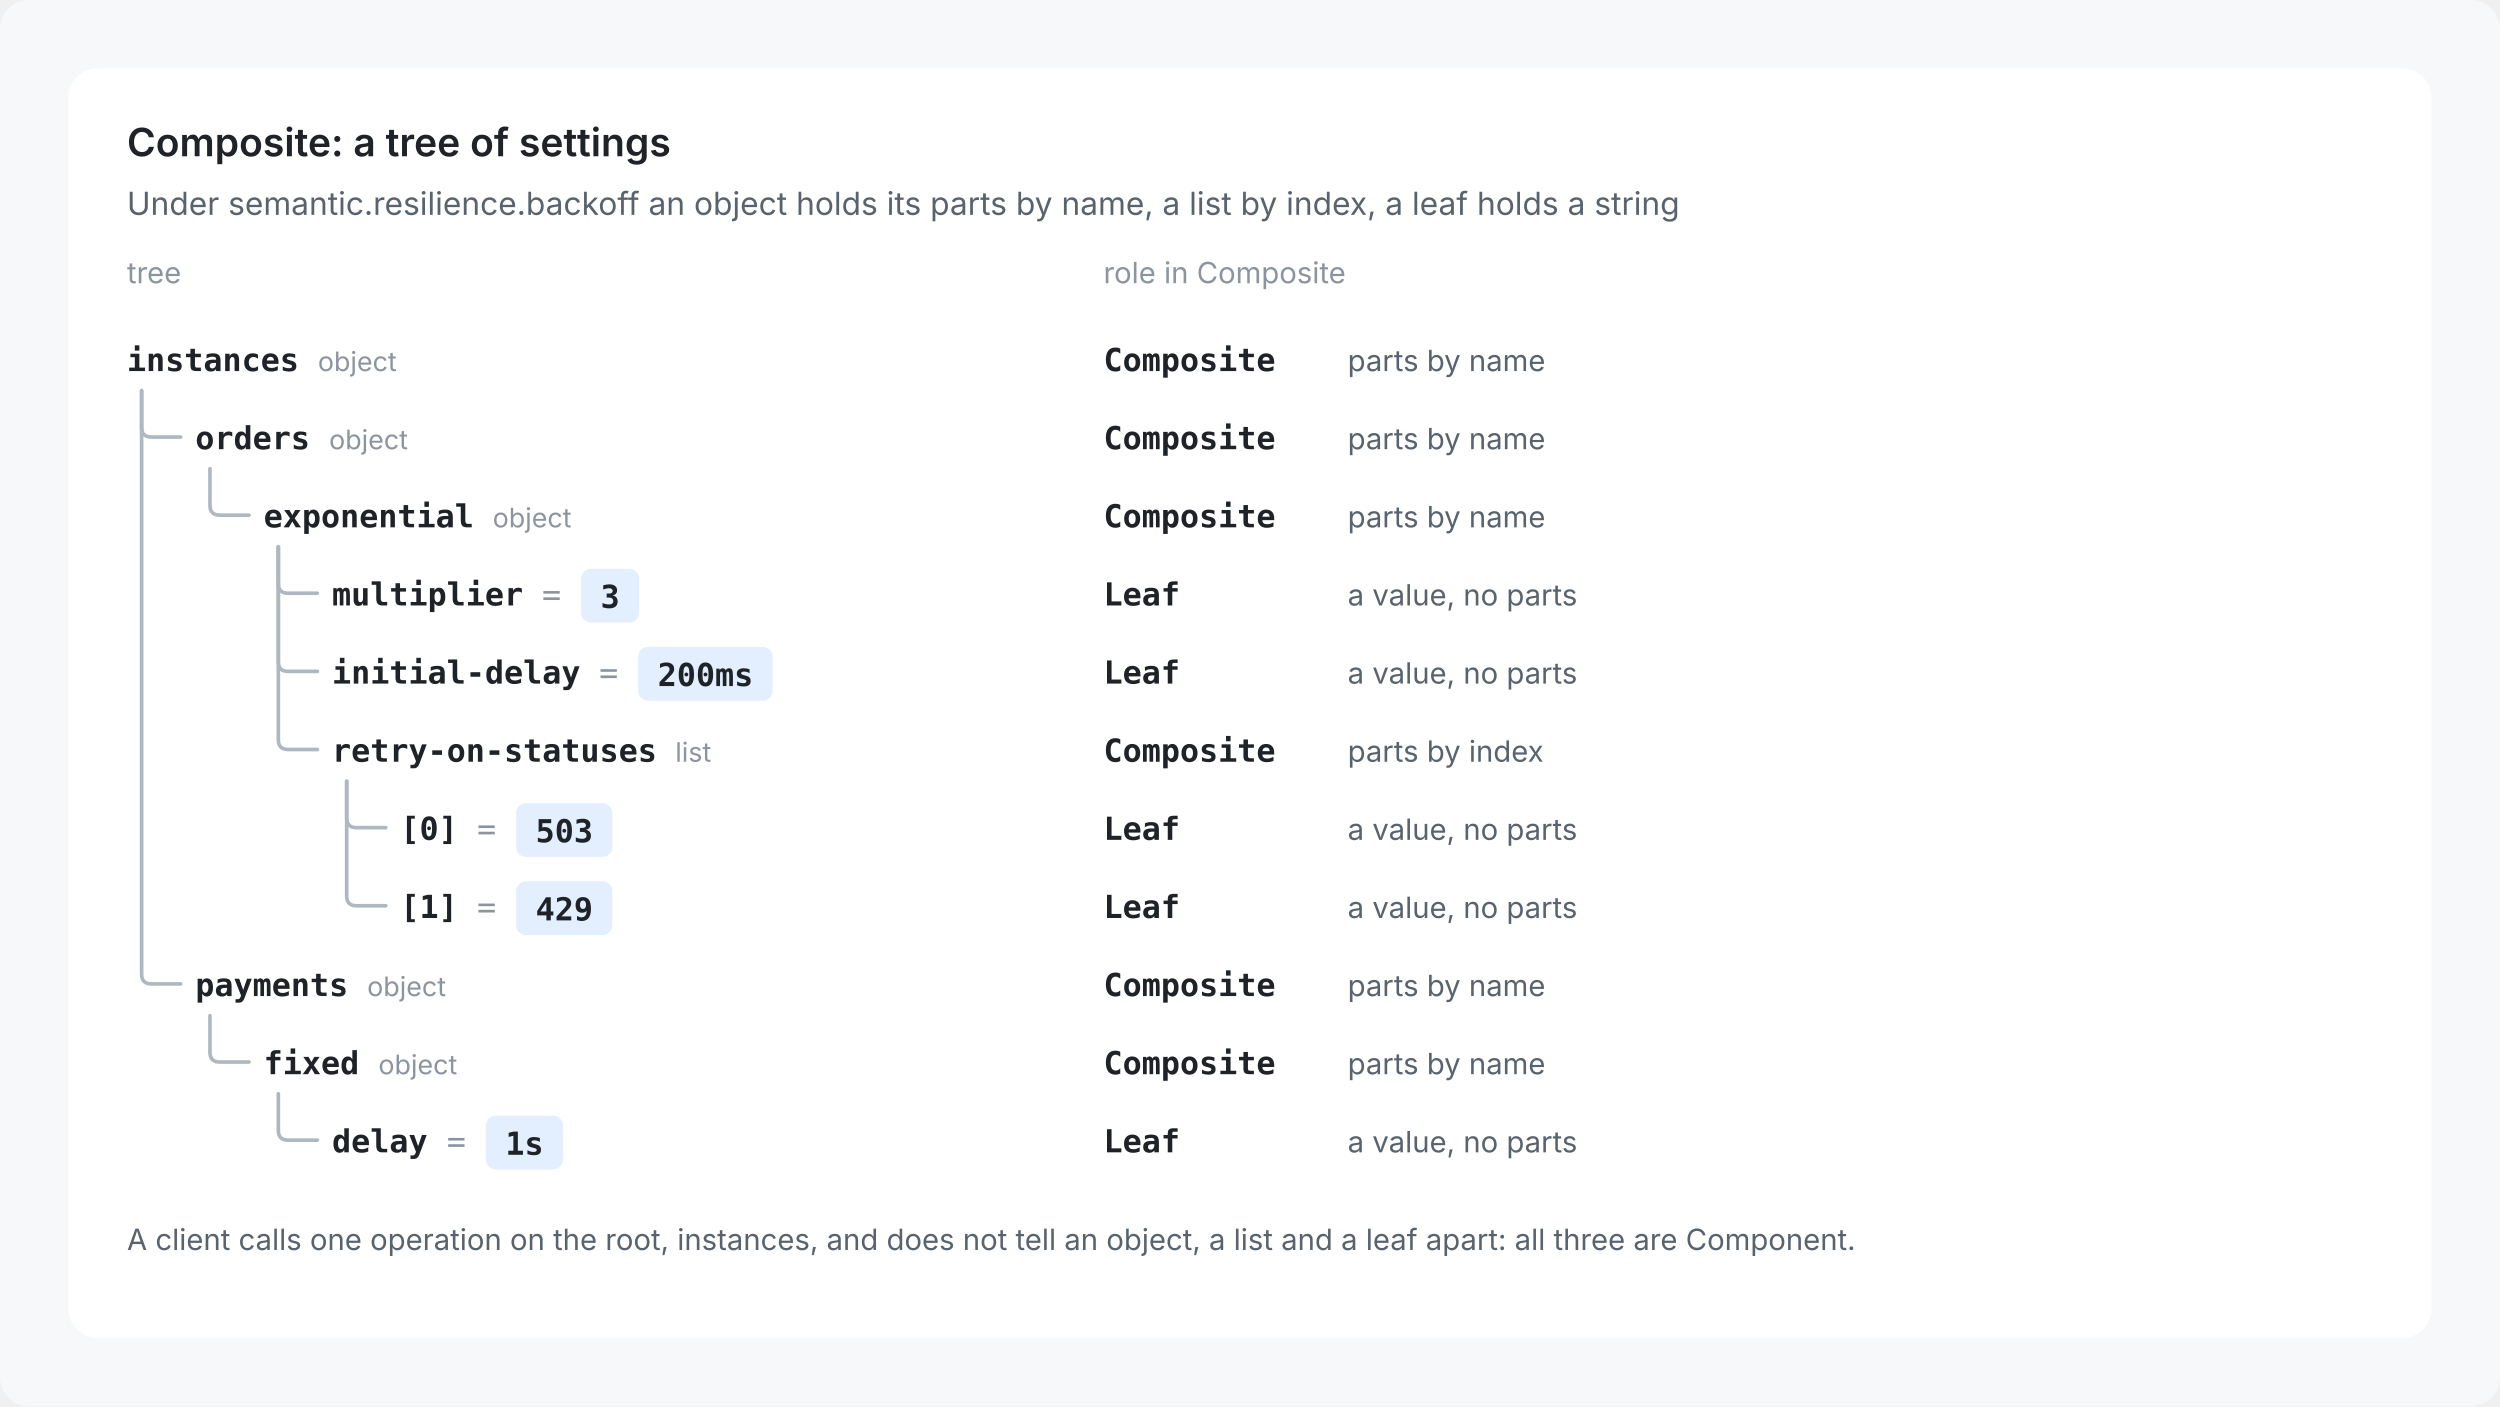
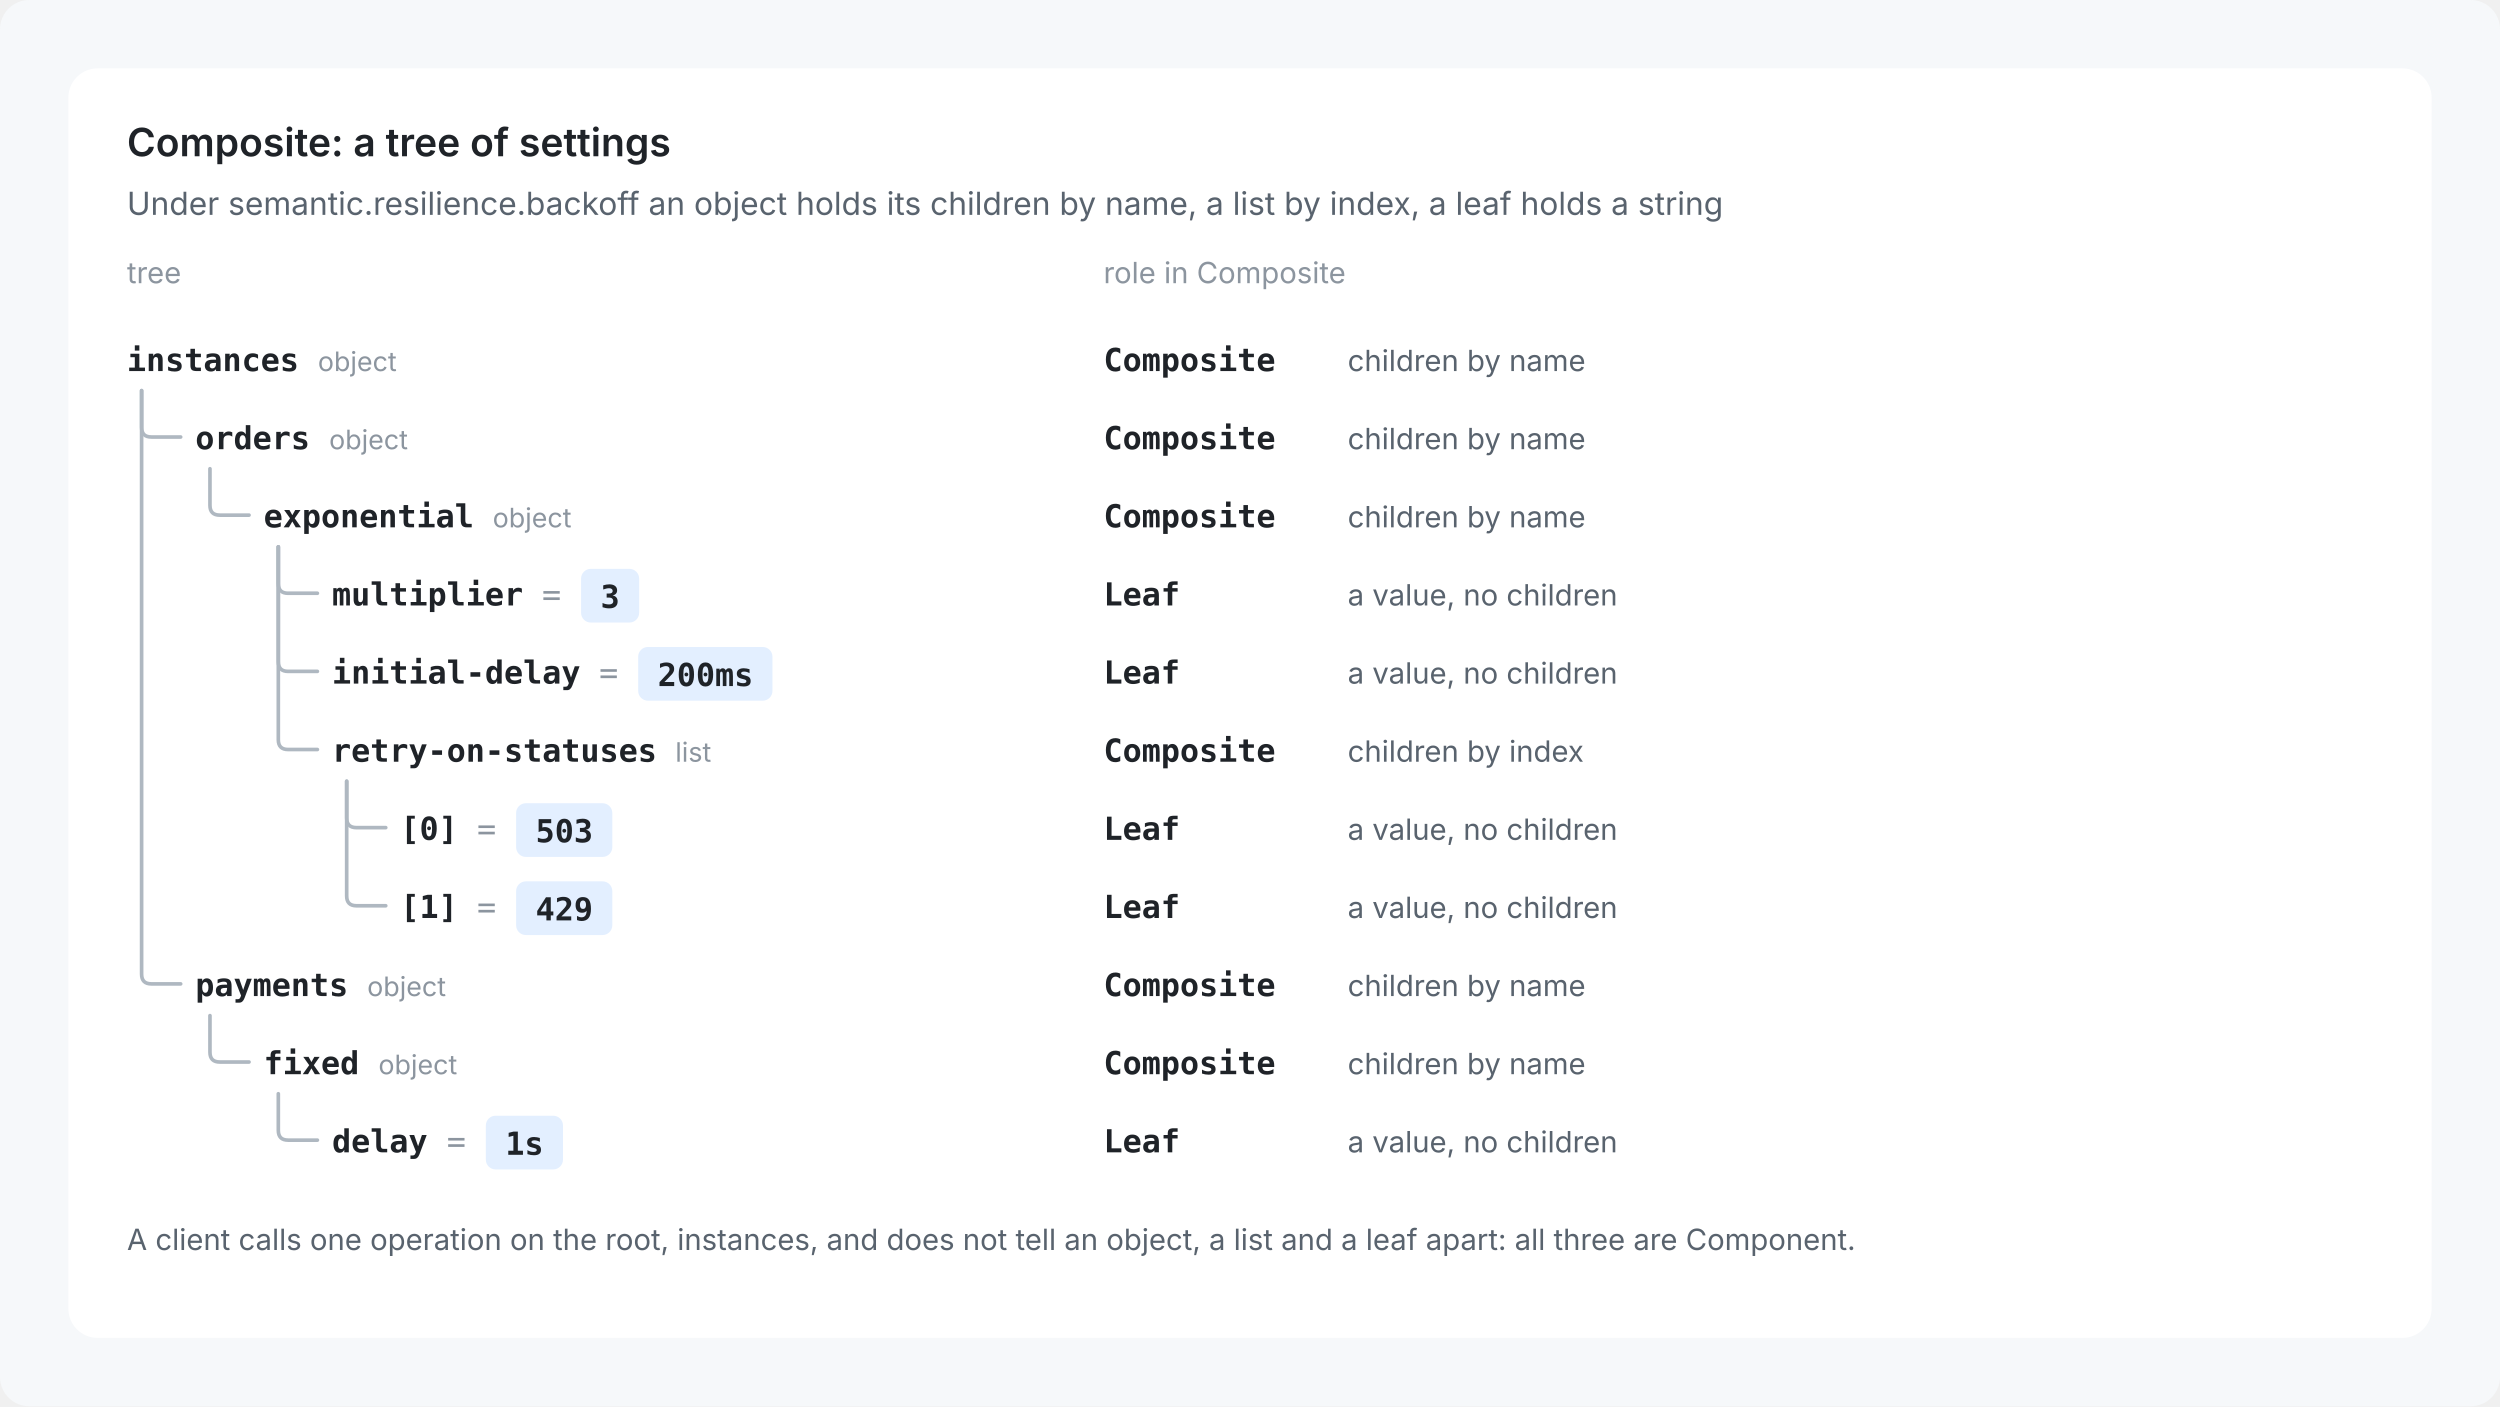
<svg xmlns="http://www.w3.org/2000/svg" viewBox="0 0 1024 576" width="1024" height="576" role="img">
  <rect width="1024" height="576" rx="12" fill="#F6F8FA" />
  <g transform="translate(12,12)">
    <rect x="16" y="16" width="968" height="520" rx="12" fill="#FFFFFF" />
    <text x="40.0" y="52.0" font-family="-apple-system, BlinkMacSystemFont, 'Segoe UI', Inter, Helvetica, Arial, sans-serif" font-size="16" font-weight="600" fill="#1F2328" text-anchor="start">Composite: a tree of settings</text>
-     <text x="40.0" y="76.0" font-family="-apple-system, BlinkMacSystemFont, 'Segoe UI', Inter, Helvetica, Arial, sans-serif" font-size="13" font-weight="400" fill="#59636E" text-anchor="start">Under semantic.resilience.backoff an object holds its parts by name, a list by index, a leaf holds a string</text>
+     <text x="40.0" y="76.0" font-family="-apple-system, BlinkMacSystemFont, 'Segoe UI', Inter, Helvetica, Arial, sans-serif" font-size="13" font-weight="400" fill="#59636E" text-anchor="start">Under semantic.resilience.backoff an object holds its children by name, a list by index, a leaf holds a string</text>
    <text x="40.0" y="104.0" font-family="-apple-system, BlinkMacSystemFont, 'Segoe UI', Inter, Helvetica, Arial, sans-serif" font-size="12" font-weight="400" fill="#8C959F" text-anchor="start">tree</text>
    <text x="40.0" y="140.0" font-family="ui-monospace, SFMono-Regular, 'SF Mono', Menlo, Consolas, monospace" font-size="13" font-weight="600" fill="#1F2328" text-anchor="start">instances</text>
    <text x="118.2" y="140.0" font-family="-apple-system, BlinkMacSystemFont, 'Segoe UI', Inter, Helvetica, Arial, sans-serif" font-size="11" font-weight="400" fill="#8C959F" text-anchor="start">object</text>
    <path d="M46,148 L46,163 Q46,167 50,167 L62,167" stroke="#AFB8C1" stroke-width="1.5" fill="none" stroke-linecap="round" stroke-linejoin="round" />
    <text x="68.0" y="172.0" font-family="ui-monospace, SFMono-Regular, 'SF Mono', Menlo, Consolas, monospace" font-size="13" font-weight="600" fill="#1F2328" text-anchor="start">orders</text>
    <text x="122.8" y="172.0" font-family="-apple-system, BlinkMacSystemFont, 'Segoe UI', Inter, Helvetica, Arial, sans-serif" font-size="11" font-weight="400" fill="#8C959F" text-anchor="start">object</text>
    <path d="M74,180 L74,195 Q74,199 78,199 L90,199" stroke="#AFB8C1" stroke-width="1.5" fill="none" stroke-linecap="round" stroke-linejoin="round" />
    <text x="96.0" y="204.0" font-family="ui-monospace, SFMono-Regular, 'SF Mono', Menlo, Consolas, monospace" font-size="13" font-weight="600" fill="#1F2328" text-anchor="start">exponential</text>
    <text x="189.8" y="204.0" font-family="-apple-system, BlinkMacSystemFont, 'Segoe UI', Inter, Helvetica, Arial, sans-serif" font-size="11" font-weight="400" fill="#8C959F" text-anchor="start">object</text>
    <path d="M102,212 L102,227 Q102,231 106,231 L118,231" stroke="#AFB8C1" stroke-width="1.5" fill="none" stroke-linecap="round" stroke-linejoin="round" />
    <text x="124.0" y="236.0" font-family="ui-monospace, SFMono-Regular, 'SF Mono', Menlo, Consolas, monospace" font-size="13" font-weight="600" fill="#1F2328" text-anchor="start">multiplier</text>
    <text x="210.0" y="236.0" font-family="ui-monospace, SFMono-Regular, 'SF Mono', Menlo, Consolas, monospace" font-size="13" font-weight="400" fill="#8C959F" text-anchor="start">=</text>
    <rect x="226.0" y="221.0" width="23.8" height="22.0" rx="4" fill="#E3EFFF" />
    <text x="234.0" y="237.0" font-family="ui-monospace, SFMono-Regular, 'SF Mono', Menlo, Consolas, monospace" font-size="13" font-weight="600" fill="#1F2328" text-anchor="start">3</text>
    <path d="M102,212 L102,259 Q102,263 106,263 L118,263" stroke="#AFB8C1" stroke-width="1.5" fill="none" stroke-linecap="round" stroke-linejoin="round" />
    <text x="124.0" y="268.0" font-family="ui-monospace, SFMono-Regular, 'SF Mono', Menlo, Consolas, monospace" font-size="13" font-weight="600" fill="#1F2328" text-anchor="start">initial-delay</text>
    <text x="233.4" y="268.0" font-family="ui-monospace, SFMono-Regular, 'SF Mono', Menlo, Consolas, monospace" font-size="13" font-weight="400" fill="#8C959F" text-anchor="start">=</text>
    <rect x="249.4" y="253.0" width="55.0" height="22.0" rx="4" fill="#E3EFFF" />
    <text x="257.4" y="269.0" font-family="ui-monospace, SFMono-Regular, 'SF Mono', Menlo, Consolas, monospace" font-size="13" font-weight="600" fill="#1F2328" text-anchor="start">200ms</text>
    <path d="M102,212 L102,291 Q102,295 106,295 L118,295" stroke="#AFB8C1" stroke-width="1.5" fill="none" stroke-linecap="round" stroke-linejoin="round" />
    <text x="124.0" y="300.0" font-family="ui-monospace, SFMono-Regular, 'SF Mono', Menlo, Consolas, monospace" font-size="13" font-weight="600" fill="#1F2328" text-anchor="start">retry-on-statuses</text>
    <text x="264.6" y="300.0" font-family="-apple-system, BlinkMacSystemFont, 'Segoe UI', Inter, Helvetica, Arial, sans-serif" font-size="11" font-weight="400" fill="#8C959F" text-anchor="start">list</text>
    <path d="M130,308 L130,323 Q130,327 134,327 L146,327" stroke="#AFB8C1" stroke-width="1.5" fill="none" stroke-linecap="round" stroke-linejoin="round" />
    <text x="152.0" y="332.0" font-family="ui-monospace, SFMono-Regular, 'SF Mono', Menlo, Consolas, monospace" font-size="13" font-weight="600" fill="#1F2328" text-anchor="start">[0]</text>
    <text x="183.4" y="332.0" font-family="ui-monospace, SFMono-Regular, 'SF Mono', Menlo, Consolas, monospace" font-size="13" font-weight="400" fill="#8C959F" text-anchor="start">=</text>
    <rect x="199.4" y="317.0" width="39.4" height="22.0" rx="4" fill="#E3EFFF" />
    <text x="207.4" y="333.0" font-family="ui-monospace, SFMono-Regular, 'SF Mono', Menlo, Consolas, monospace" font-size="13" font-weight="600" fill="#1F2328" text-anchor="start">503</text>
    <path d="M130,308 L130,355 Q130,359 134,359 L146,359" stroke="#AFB8C1" stroke-width="1.5" fill="none" stroke-linecap="round" stroke-linejoin="round" />
    <text x="152.0" y="364.0" font-family="ui-monospace, SFMono-Regular, 'SF Mono', Menlo, Consolas, monospace" font-size="13" font-weight="600" fill="#1F2328" text-anchor="start">[1]</text>
    <text x="183.4" y="364.0" font-family="ui-monospace, SFMono-Regular, 'SF Mono', Menlo, Consolas, monospace" font-size="13" font-weight="400" fill="#8C959F" text-anchor="start">=</text>
    <rect x="199.4" y="349.0" width="39.4" height="22.0" rx="4" fill="#E3EFFF" />
    <text x="207.4" y="365.0" font-family="ui-monospace, SFMono-Regular, 'SF Mono', Menlo, Consolas, monospace" font-size="13" font-weight="600" fill="#1F2328" text-anchor="start">429</text>
    <path d="M46,148 L46,387 Q46,391 50,391 L62,391" stroke="#AFB8C1" stroke-width="1.5" fill="none" stroke-linecap="round" stroke-linejoin="round" />
    <text x="68.0" y="396.0" font-family="ui-monospace, SFMono-Regular, 'SF Mono', Menlo, Consolas, monospace" font-size="13" font-weight="600" fill="#1F2328" text-anchor="start">payments</text>
    <text x="138.4" y="396.0" font-family="-apple-system, BlinkMacSystemFont, 'Segoe UI', Inter, Helvetica, Arial, sans-serif" font-size="11" font-weight="400" fill="#8C959F" text-anchor="start">object</text>
    <path d="M74,404 L74,419 Q74,423 78,423 L90,423" stroke="#AFB8C1" stroke-width="1.5" fill="none" stroke-linecap="round" stroke-linejoin="round" />
    <text x="96.0" y="428.0" font-family="ui-monospace, SFMono-Regular, 'SF Mono', Menlo, Consolas, monospace" font-size="13" font-weight="600" fill="#1F2328" text-anchor="start">fixed</text>
    <text x="143.0" y="428.0" font-family="-apple-system, BlinkMacSystemFont, 'Segoe UI', Inter, Helvetica, Arial, sans-serif" font-size="11" font-weight="400" fill="#8C959F" text-anchor="start">object</text>
    <path d="M102,436 L102,451 Q102,455 106,455 L118,455" stroke="#AFB8C1" stroke-width="1.5" fill="none" stroke-linecap="round" stroke-linejoin="round" />
    <text x="124.0" y="460.0" font-family="ui-monospace, SFMono-Regular, 'SF Mono', Menlo, Consolas, monospace" font-size="13" font-weight="600" fill="#1F2328" text-anchor="start">delay</text>
    <text x="171.0" y="460.0" font-family="ui-monospace, SFMono-Regular, 'SF Mono', Menlo, Consolas, monospace" font-size="13" font-weight="400" fill="#8C959F" text-anchor="start">=</text>
    <rect x="187.0" y="445.0" width="31.6" height="22.0" rx="4" fill="#E3EFFF" />
    <text x="195.0" y="461.0" font-family="ui-monospace, SFMono-Regular, 'SF Mono', Menlo, Consolas, monospace" font-size="13" font-weight="600" fill="#1F2328" text-anchor="start">1s</text>
    <text x="440.0" y="104.0" font-family="-apple-system, BlinkMacSystemFont, 'Segoe UI', Inter, Helvetica, Arial, sans-serif" font-size="12" font-weight="400" fill="#8C959F" text-anchor="start">role in Composite</text>
    <text x="440.0" y="140.0" font-family="ui-monospace, SFMono-Regular, 'SF Mono', Menlo, Consolas, monospace" font-size="13" font-weight="600" fill="#1F2328" text-anchor="start">Composite</text>
-     <text x="540.0" y="140.0" font-family="-apple-system, BlinkMacSystemFont, 'Segoe UI', Inter, Helvetica, Arial, sans-serif" font-size="12" font-weight="400" fill="#59636E" text-anchor="start">parts by name</text>
+     <text x="540.0" y="140.0" font-family="-apple-system, BlinkMacSystemFont, 'Segoe UI', Inter, Helvetica, Arial, sans-serif" font-size="12" font-weight="400" fill="#59636E" text-anchor="start">children by name</text>
    <text x="440.0" y="172.0" font-family="ui-monospace, SFMono-Regular, 'SF Mono', Menlo, Consolas, monospace" font-size="13" font-weight="600" fill="#1F2328" text-anchor="start">Composite</text>
-     <text x="540.0" y="172.0" font-family="-apple-system, BlinkMacSystemFont, 'Segoe UI', Inter, Helvetica, Arial, sans-serif" font-size="12" font-weight="400" fill="#59636E" text-anchor="start">parts by name</text>
+     <text x="540.0" y="172.0" font-family="-apple-system, BlinkMacSystemFont, 'Segoe UI', Inter, Helvetica, Arial, sans-serif" font-size="12" font-weight="400" fill="#59636E" text-anchor="start">children by name</text>
    <text x="440.0" y="204.0" font-family="ui-monospace, SFMono-Regular, 'SF Mono', Menlo, Consolas, monospace" font-size="13" font-weight="600" fill="#1F2328" text-anchor="start">Composite</text>
-     <text x="540.0" y="204.0" font-family="-apple-system, BlinkMacSystemFont, 'Segoe UI', Inter, Helvetica, Arial, sans-serif" font-size="12" font-weight="400" fill="#59636E" text-anchor="start">parts by name</text>
+     <text x="540.0" y="204.0" font-family="-apple-system, BlinkMacSystemFont, 'Segoe UI', Inter, Helvetica, Arial, sans-serif" font-size="12" font-weight="400" fill="#59636E" text-anchor="start">children by name</text>
    <text x="440.0" y="236.0" font-family="ui-monospace, SFMono-Regular, 'SF Mono', Menlo, Consolas, monospace" font-size="13" font-weight="600" fill="#1F2328" text-anchor="start">Leaf</text>
-     <text x="540.0" y="236.0" font-family="-apple-system, BlinkMacSystemFont, 'Segoe UI', Inter, Helvetica, Arial, sans-serif" font-size="12" font-weight="400" fill="#59636E" text-anchor="start">a value, no parts</text>
+     <text x="540.0" y="236.0" font-family="-apple-system, BlinkMacSystemFont, 'Segoe UI', Inter, Helvetica, Arial, sans-serif" font-size="12" font-weight="400" fill="#59636E" text-anchor="start">a value, no children</text>
    <text x="440.0" y="268.0" font-family="ui-monospace, SFMono-Regular, 'SF Mono', Menlo, Consolas, monospace" font-size="13" font-weight="600" fill="#1F2328" text-anchor="start">Leaf</text>
-     <text x="540.0" y="268.0" font-family="-apple-system, BlinkMacSystemFont, 'Segoe UI', Inter, Helvetica, Arial, sans-serif" font-size="12" font-weight="400" fill="#59636E" text-anchor="start">a value, no parts</text>
+     <text x="540.0" y="268.0" font-family="-apple-system, BlinkMacSystemFont, 'Segoe UI', Inter, Helvetica, Arial, sans-serif" font-size="12" font-weight="400" fill="#59636E" text-anchor="start">a value, no children</text>
    <text x="440.0" y="300.0" font-family="ui-monospace, SFMono-Regular, 'SF Mono', Menlo, Consolas, monospace" font-size="13" font-weight="600" fill="#1F2328" text-anchor="start">Composite</text>
-     <text x="540.0" y="300.0" font-family="-apple-system, BlinkMacSystemFont, 'Segoe UI', Inter, Helvetica, Arial, sans-serif" font-size="12" font-weight="400" fill="#59636E" text-anchor="start">parts by index</text>
+     <text x="540.0" y="300.0" font-family="-apple-system, BlinkMacSystemFont, 'Segoe UI', Inter, Helvetica, Arial, sans-serif" font-size="12" font-weight="400" fill="#59636E" text-anchor="start">children by index</text>
    <text x="440.0" y="332.0" font-family="ui-monospace, SFMono-Regular, 'SF Mono', Menlo, Consolas, monospace" font-size="13" font-weight="600" fill="#1F2328" text-anchor="start">Leaf</text>
-     <text x="540.0" y="332.0" font-family="-apple-system, BlinkMacSystemFont, 'Segoe UI', Inter, Helvetica, Arial, sans-serif" font-size="12" font-weight="400" fill="#59636E" text-anchor="start">a value, no parts</text>
+     <text x="540.0" y="332.0" font-family="-apple-system, BlinkMacSystemFont, 'Segoe UI', Inter, Helvetica, Arial, sans-serif" font-size="12" font-weight="400" fill="#59636E" text-anchor="start">a value, no children</text>
    <text x="440.0" y="364.0" font-family="ui-monospace, SFMono-Regular, 'SF Mono', Menlo, Consolas, monospace" font-size="13" font-weight="600" fill="#1F2328" text-anchor="start">Leaf</text>
-     <text x="540.0" y="364.0" font-family="-apple-system, BlinkMacSystemFont, 'Segoe UI', Inter, Helvetica, Arial, sans-serif" font-size="12" font-weight="400" fill="#59636E" text-anchor="start">a value, no parts</text>
+     <text x="540.0" y="364.0" font-family="-apple-system, BlinkMacSystemFont, 'Segoe UI', Inter, Helvetica, Arial, sans-serif" font-size="12" font-weight="400" fill="#59636E" text-anchor="start">a value, no children</text>
    <text x="440.0" y="396.0" font-family="ui-monospace, SFMono-Regular, 'SF Mono', Menlo, Consolas, monospace" font-size="13" font-weight="600" fill="#1F2328" text-anchor="start">Composite</text>
-     <text x="540.0" y="396.0" font-family="-apple-system, BlinkMacSystemFont, 'Segoe UI', Inter, Helvetica, Arial, sans-serif" font-size="12" font-weight="400" fill="#59636E" text-anchor="start">parts by name</text>
+     <text x="540.0" y="396.0" font-family="-apple-system, BlinkMacSystemFont, 'Segoe UI', Inter, Helvetica, Arial, sans-serif" font-size="12" font-weight="400" fill="#59636E" text-anchor="start">children by name</text>
    <text x="440.0" y="428.0" font-family="ui-monospace, SFMono-Regular, 'SF Mono', Menlo, Consolas, monospace" font-size="13" font-weight="600" fill="#1F2328" text-anchor="start">Composite</text>
-     <text x="540.0" y="428.0" font-family="-apple-system, BlinkMacSystemFont, 'Segoe UI', Inter, Helvetica, Arial, sans-serif" font-size="12" font-weight="400" fill="#59636E" text-anchor="start">parts by name</text>
+     <text x="540.0" y="428.0" font-family="-apple-system, BlinkMacSystemFont, 'Segoe UI', Inter, Helvetica, Arial, sans-serif" font-size="12" font-weight="400" fill="#59636E" text-anchor="start">children by name</text>
    <text x="440.0" y="460.0" font-family="ui-monospace, SFMono-Regular, 'SF Mono', Menlo, Consolas, monospace" font-size="13" font-weight="600" fill="#1F2328" text-anchor="start">Leaf</text>
-     <text x="540.0" y="460.0" font-family="-apple-system, BlinkMacSystemFont, 'Segoe UI', Inter, Helvetica, Arial, sans-serif" font-size="12" font-weight="400" fill="#59636E" text-anchor="start">a value, no parts</text>
+     <text x="540.0" y="460.0" font-family="-apple-system, BlinkMacSystemFont, 'Segoe UI', Inter, Helvetica, Arial, sans-serif" font-size="12" font-weight="400" fill="#59636E" text-anchor="start">a value, no children</text>
    <text x="40.0" y="500.0" font-family="-apple-system, BlinkMacSystemFont, 'Segoe UI', Inter, Helvetica, Arial, sans-serif" font-size="12" font-weight="400" fill="#59636E" text-anchor="start">A client calls one operation on the root, instances, and does not tell an object, a list and a leaf apart: all three are Component.</text>
  </g>
</svg>
